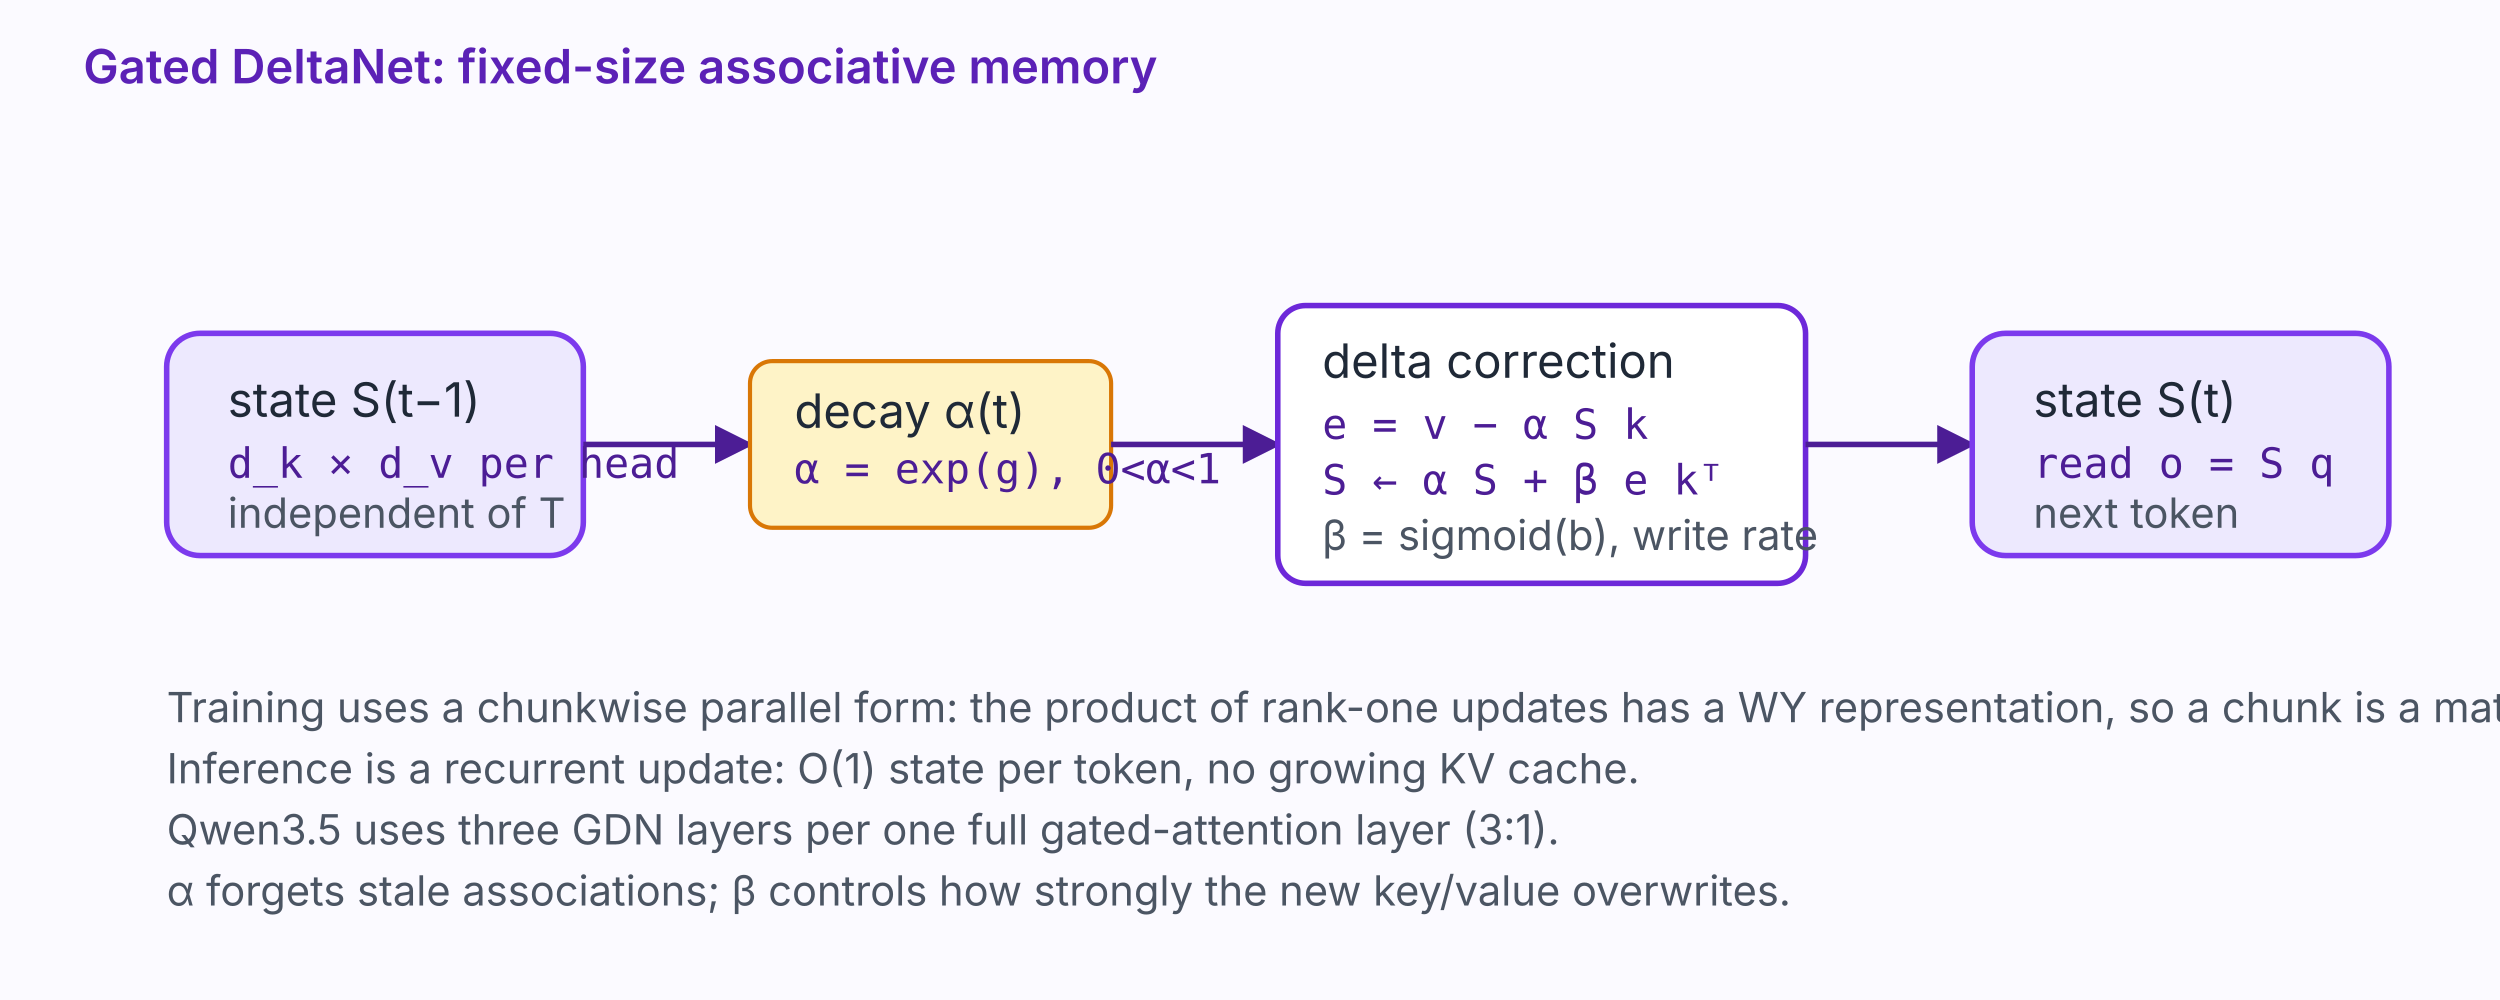
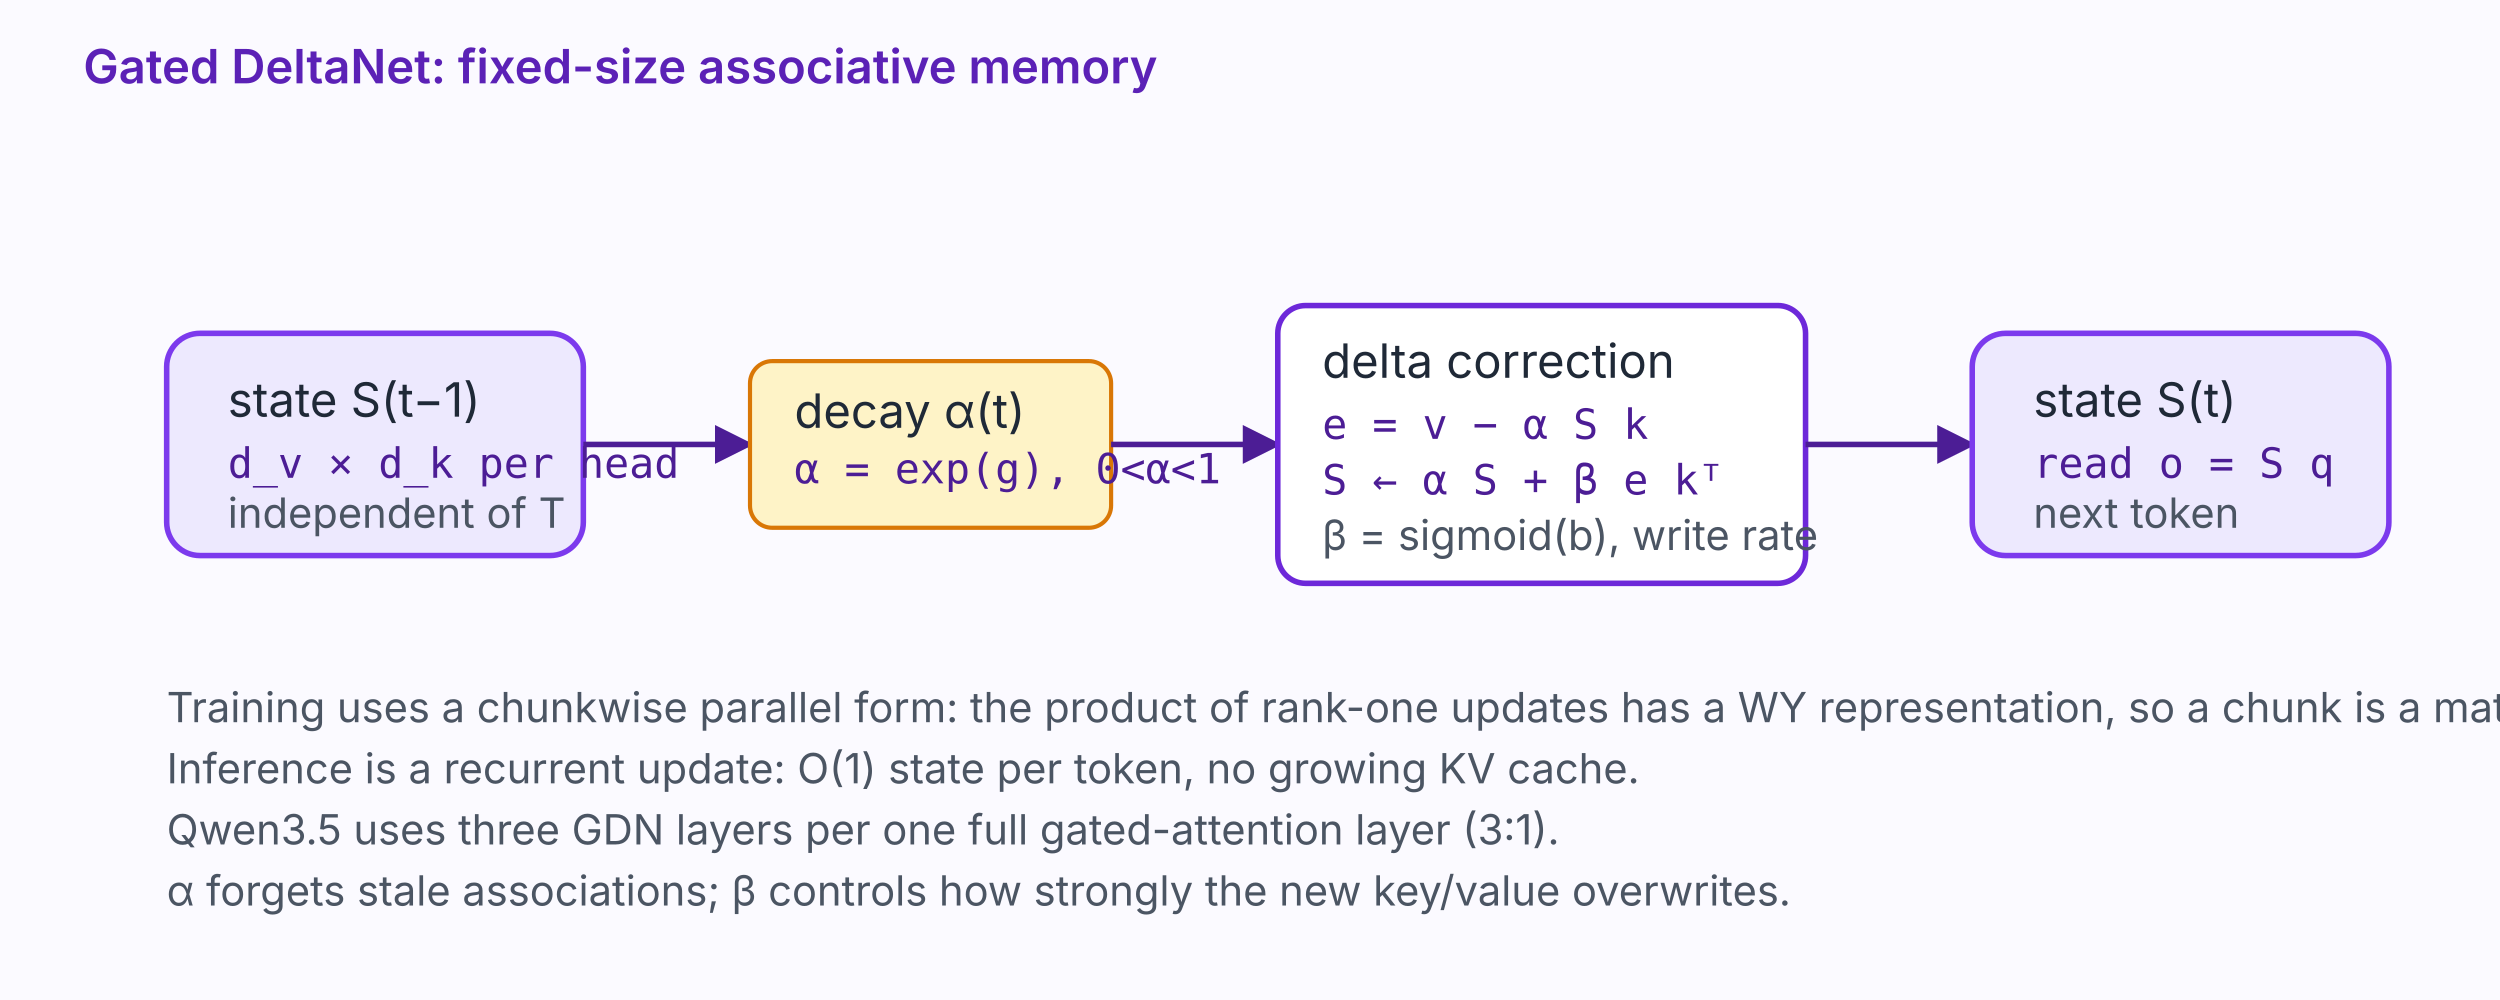
<svg xmlns="http://www.w3.org/2000/svg" viewBox="0 0 900 360" role="img" aria-labelledby="title desc">
  <style>
    .bg { fill: #fbfaff; }
    .box { fill: #ffffff; stroke: #6d28d9; stroke-width: 2; rx: 10; }
    .state { fill: #ede9fe; stroke: #7c3aed; stroke-width: 2; rx: 12; }
    .gate { fill: #fef3c7; stroke: #d97706; stroke-width: 1.5; rx: 8; }
    .arrow { stroke: #4c1d95; stroke-width: 2; fill: none; marker-end: url(#arrow); }
    .txt { font-family: Inter, Arial, sans-serif; font-size: 17px; fill: #1f2937; }
    .small { font-family: Inter, Arial, sans-serif; font-size: 15px; fill: #4b5563; }
    .label { font-family: Inter, Arial, sans-serif; font-size: 17px; font-weight: 600; fill: #5b21b6; }
    .mono { font-family: "JetBrains Mono", monospace; font-size: 15px; fill: #4c1d95; }
  </style>
  <defs>
    <marker id="arrow" viewBox="0 0 10 10" refX="9" refY="5" markerWidth="7" markerHeight="7" orient="auto-start-reverse">
      <path d="M 0 0 L 10 5 L 0 10 z" fill="#4c1d95" />
    </marker>
  </defs>
  <rect class="bg" width="900" height="360" />
  <text class="label" x="30" y="30">Gated DeltaNet: fixed-size associative memory</text>
  <rect class="state" x="60" y="120" width="150" height="80" />
  <text class="txt" x="82" y="150">state S(t−1)</text>
-   <text class="mono" x="82" y="172">d_k × d_v per head</text>
+   <text class="mono" x="82" y="172">d_v × d_k per head</text>
  <text class="small" x="82" y="190">independent of T</text>
  <path class="arrow" d="M210 160 H270" />
  <rect class="gate" x="270" y="130" width="130" height="60" />
  <text class="txt" x="286" y="154">decay α(t)</text>
  <text class="mono" x="286" y="174">α = exp(g), 0&lt;α&lt;1</text>
  <path class="arrow" d="M400 160 H460" />
  <rect class="box" x="460" y="110" width="190" height="100" />
  <text class="txt" x="476" y="136">delta correction</text>
  <text class="mono" x="476" y="158">e = v − α S k</text>
  <text class="mono" x="476" y="178">S ← α S + β e kᵀ</text>
  <text class="small" x="476" y="198">β = sigmoid(b), write rate</text>
  <path class="arrow" d="M650 160 H710" />
  <rect class="state" x="710" y="120" width="150" height="80" />
  <text class="txt" x="732" y="150">state S(t)</text>
  <text class="mono" x="732" y="172">read o = S q</text>
  <text class="small" x="732" y="190">next token</text>
  <text class="small" x="60" y="260">Training uses a chunkwise parallel form: the product of rank-one updates has a WY representation, so a chunk is a matmul, not a Python loop.</text>
  <text class="small" x="60" y="282">Inference is a recurrent update: O(1) state per token, no growing KV cache.</text>
  <text class="small" x="60" y="304">Qwen3.5 uses three GDN layers per one full gated-attention layer (3:1).</text>
  <text class="small" x="60" y="326">α forgets stale associations; β controls how strongly the new key/value overwrites.</text>
</svg>
